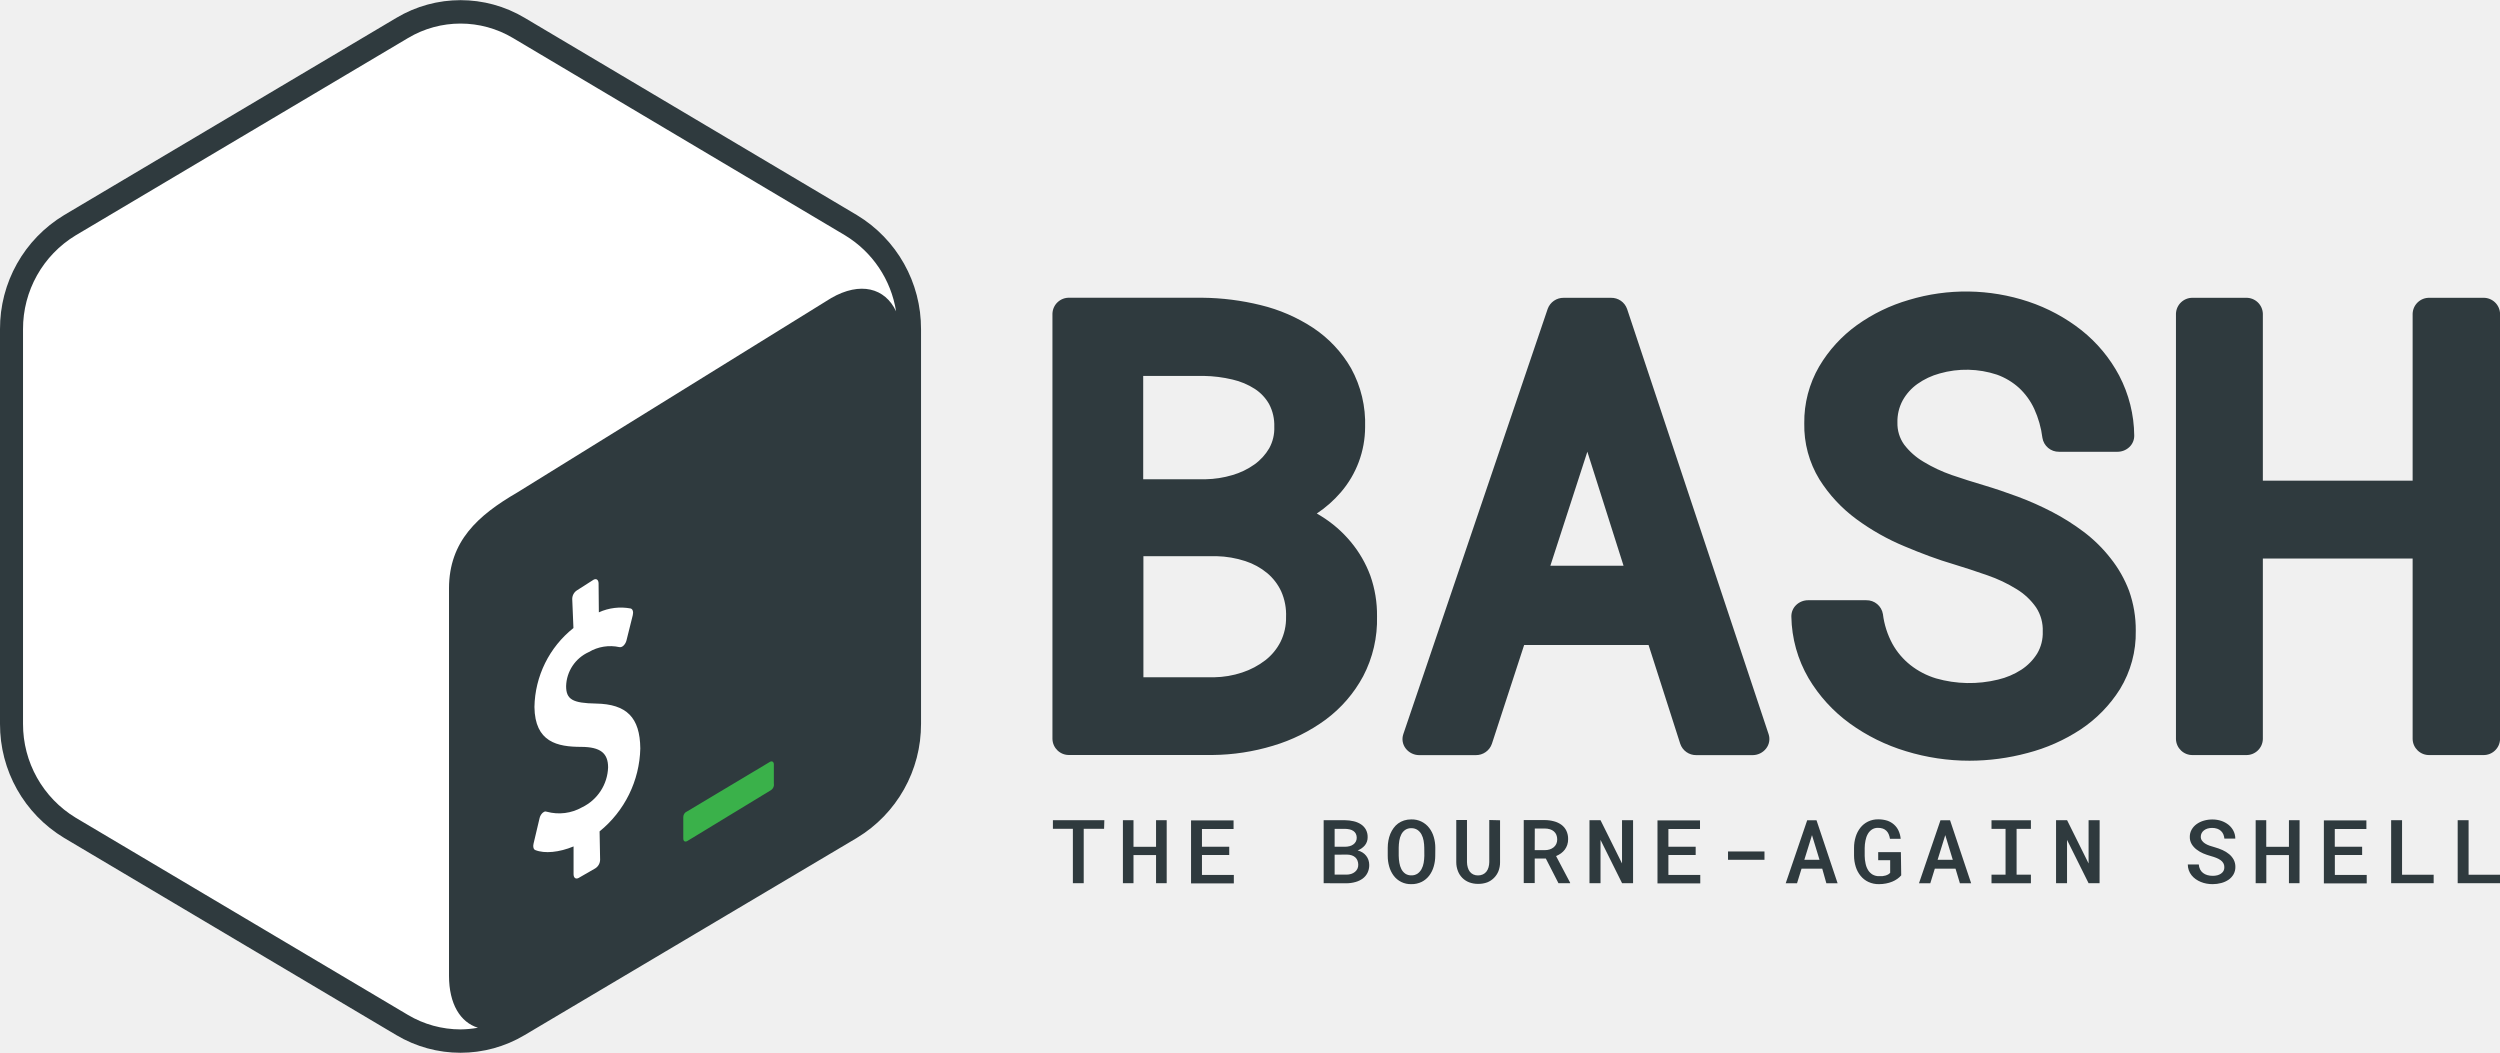
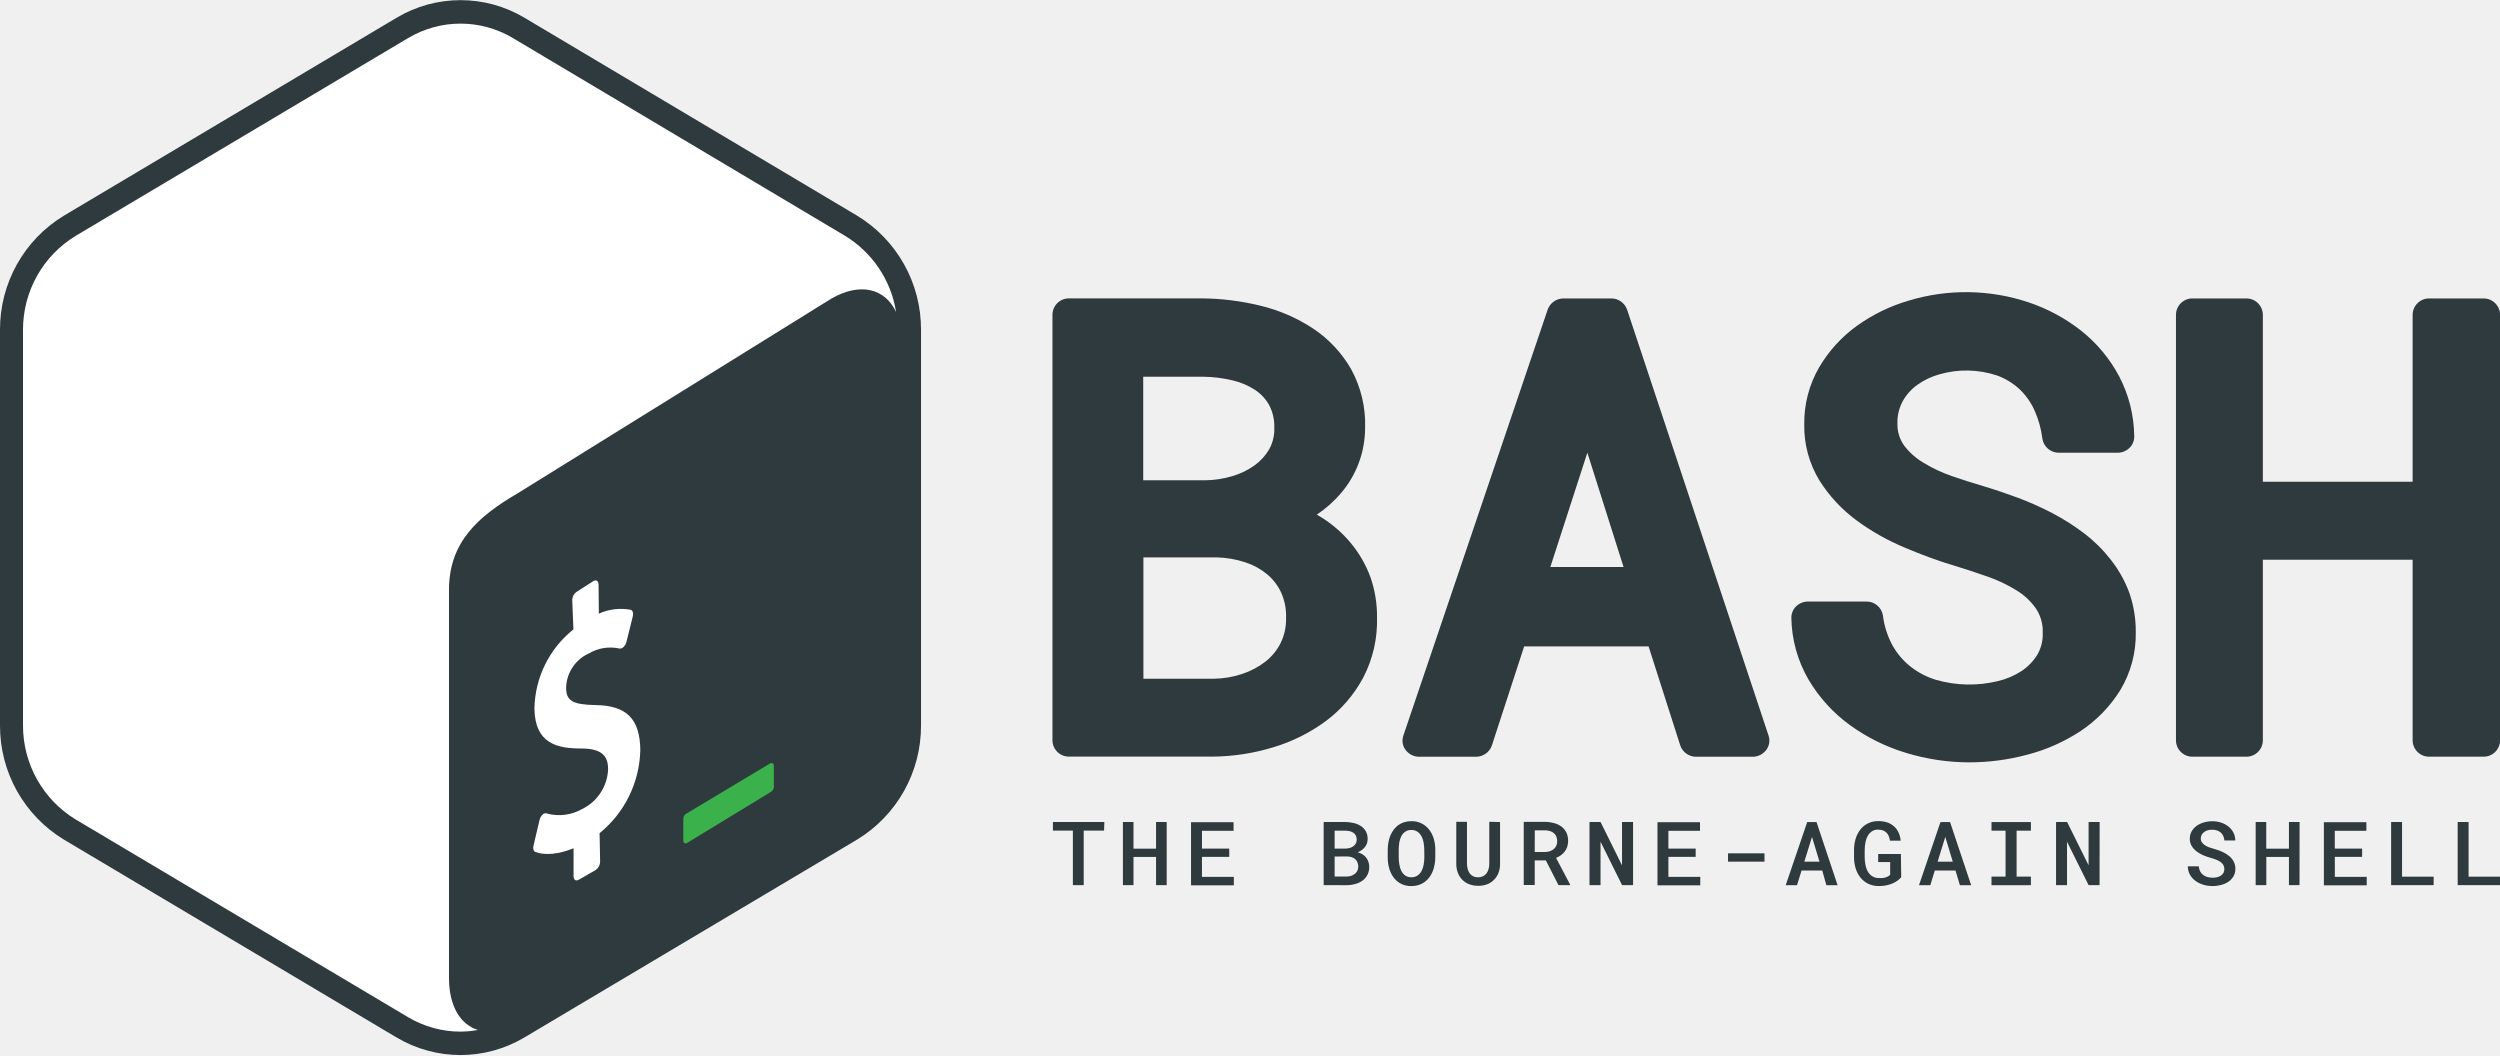
- <svg xmlns="http://www.w3.org/2000/svg" viewBox="0 0 375.72 158.2" width="2500" height="1053">
-   <defs>
-     <style>.cls-1{fill:#fff}.cls-2{fill:#2f3a3e}.cls-3{fill:#3ab14a}</style>
-   </defs>
-   <g id="Layer_2" data-name="Layer 2">
-     <g id="Layer_1-2" data-name="Layer 1">
-       <path class="cls-1" d="M128.79 32.3L78.85 2.65a18.81 18.81 0 0 0-19.27 0L9.63 32.3A19.92 19.92 0 0 0 0 49.46v59.29a19.92 19.92 0 0 0 9.63 17.15l49.94 29.64a18.82 18.82 0 0 0 19.27 0l49.94-29.64a19.92 19.92 0 0 0 9.64-17.16V49.46a19.92 19.92 0 0 0-9.63-17.16z" />
-       <path class="cls-2" d="M128.79 32.3L78.85 2.65a18.81 18.81 0 0 0-19.27 0L9.63 32.3A19.92 19.92 0 0 0 0 49.46v59.29a19.92 19.92 0 0 0 9.63 17.15l49.94 29.64a18.82 18.82 0 0 0 19.27 0l49.94-29.64a19.92 19.92 0 0 0 9.64-17.16V49.46a19.92 19.92 0 0 0-9.63-17.16zM61.32 152.51l-49.94-29.64a16.44 16.44 0 0 1-7.92-14.12V49.46a16.43 16.43 0 0 1 7.92-14.12L61.32 5.69a15.4 15.4 0 0 1 15.78 0L127 35.34a16.33 16.33 0 0 1 7.67 11.42c-1.66-3.53-5.39-4.5-9.74-2L77.72 74c-5.89 3.43-10.23 7.3-10.24 14.4v58.22c0 4.25 1.71 7 4.35 7.81a15.3 15.3 0 0 1-2.62.25 15.47 15.47 0 0 1-7.89-2.17z" />
-       <path class="cls-3" d="M115.7 114.48l-12.44 7.44a.91.91 0 0 0-.57.81V126c0 .4.27.56.6.37l12.63-7.68a1 1 0 0 0 .38-1v-2.87c-.01-.37-.3-.53-.6-.34z" />
-       <path class="cls-1" d="M89.22 87.09c.4-.2.73 0 .74.57L90 92a8 8 0 0 1 4.78-.58c.31.08.44.5.32 1l-.95 3.81a1.64 1.64 0 0 1-.43.76 1 1 0 0 1-.25.18.57.57 0 0 1-.37.06 6.34 6.34 0 0 0-4.61.74 5.79 5.79 0 0 0-3.41 5.13c0 2 1 2.55 4.49 2.61 4.61.08 6.61 2.09 6.66 6.74a16.53 16.53 0 0 1-6.12 12.47l.08 4.26a1.56 1.56 0 0 1-.73 1.3l-2.52 1.45c-.4.2-.73 0-.74-.56v-4.19c-2.16.9-4.35 1.11-5.75.55-.26-.1-.38-.49-.27-.94l.91-3.85a1.61 1.61 0 0 1 .45-.8 1 1 0 0 1 .24-.17.5.5 0 0 1 .41 0 7 7 0 0 0 5.29-.67 6.92 6.92 0 0 0 3.91-6c0-2.16-1.19-3.06-4-3.08-3.63 0-7-.7-7.07-6a15.5 15.5 0 0 1 5.86-11.86L86 90a1.55 1.55 0 0 1 .73-1.32z" />
-       <path class="cls-2" d="M203 81.4a18.21 18.21 0 0 0-4.46-3.87l-.64-.38a17.73 17.73 0 0 0 3.62-3.2 15.08 15.08 0 0 0 3.64-9.77 17.16 17.16 0 0 0-2.11-8.86 18.17 18.17 0 0 0-5.71-6.08 25.05 25.05 0 0 0-7.87-3.41 38 38 0 0 0-8.77-1.11h-20a2.47 2.47 0 0 0-2.53 2.4v63.92a2.47 2.47 0 0 0 2.53 2.4h21.54a32.31 32.31 0 0 0 9.08-1.39 25.71 25.71 0 0 0 7.92-3.93 19.78 19.78 0 0 0 5.63-6.52 18.36 18.36 0 0 0 2.08-9 17.7 17.7 0 0 0-1-6.1 17.32 17.32 0 0 0-2.95-5.1zm-12.25-14.06a7.85 7.85 0 0 1-2.23 2.44 11 11 0 0 1-3.33 1.6 15 15 0 0 1-4 .62h-9.38V56.47h9.11a20 20 0 0 1 4.3.54 10.53 10.53 0 0 1 3.38 1.42 6.62 6.62 0 0 1 2.13 2.27 6.81 6.81 0 0 1 .78 3.41 6.2 6.2 0 0 1-.76 3.23zm-18.91 16.22h11a15.08 15.08 0 0 1 4.32.74 10 10 0 0 1 3.28 1.8 7.94 7.94 0 0 1 2.11 2.75 8.63 8.63 0 0 1 .73 3.85 8.07 8.07 0 0 1-.83 3.73 8.21 8.21 0 0 1-2.27 2.76 11.71 11.71 0 0 1-3.49 1.85 14 14 0 0 1-4.23.72h-10.62zM244.53 46.4a2.51 2.51 0 0 0-2.41-1.67H235a2.52 2.52 0 0 0-2.4 1.66l-21.7 63.92a2.3 2.3 0 0 0 .36 2.15 2.57 2.57 0 0 0 2 1h8.54a2.52 2.52 0 0 0 2.41-1.69l4.85-14.86h18.7l4.76 14.85a2.51 2.51 0 0 0 2.42 1.7h8.49a2.57 2.57 0 0 0 2-1 2.31 2.31 0 0 0 .37-2.15zM244 85h-11l5.56-17.14zM317.19 83.87a21.63 21.63 0 0 0-4-3.94 33.83 33.83 0 0 0-4.74-3 46.11 46.11 0 0 0-5.19-2.31c-1.72-.64-3.47-1.23-5.21-1.75-1.48-.43-3.06-.94-4.71-1.5a22.29 22.29 0 0 1-4.26-2 10.1 10.1 0 0 1-2.92-2.59 5.45 5.45 0 0 1-1-3.28 6.67 6.67 0 0 1 .79-3.35 7.54 7.54 0 0 1 2.21-2.47 10.59 10.59 0 0 1 3.35-1.58 14.62 14.62 0 0 1 8.61.18 10 10 0 0 1 3.33 2 10.12 10.12 0 0 1 2.27 3.14 14.88 14.88 0 0 1 1.23 4.35 2.49 2.49 0 0 0 2.51 2.1h8.77a2.59 2.59 0 0 0 1.8-.72 2.34 2.34 0 0 0 .72-1.73 19.83 19.83 0 0 0-2.26-9 21.76 21.76 0 0 0-5.66-6.81 26.37 26.37 0 0 0-8-4.31 29.68 29.68 0 0 0-17.95-.25 25.72 25.72 0 0 0-7.8 3.78 20.5 20.5 0 0 0-5.68 6.22 16.59 16.59 0 0 0-2.24 8.55 15.56 15.56 0 0 0 2.27 8.41A21.9 21.9 0 0 0 279 78a34.51 34.51 0 0 0 7.23 4.08c2.52 1.06 5 2 7.47 2.72q2.4.73 5 1.64a21.76 21.76 0 0 1 4.35 2.06 9.74 9.74 0 0 1 2.95 2.76 6.16 6.16 0 0 1 1 3.63 6.06 6.06 0 0 1-.84 3.31 7.89 7.89 0 0 1-2.37 2.42 11.11 11.11 0 0 1-3.51 1.49 18.16 18.16 0 0 1-9.31-.18 11.69 11.69 0 0 1-3.85-2 10.69 10.69 0 0 1-2.71-3.19 12.67 12.67 0 0 1-1.43-4.47 2.49 2.49 0 0 0-2.51-2.09h-8.73a2.59 2.59 0 0 0-1.81.73 2.34 2.34 0 0 0-.71 1.74 19 19 0 0 0 2.59 9.26 22.72 22.72 0 0 0 6.18 6.78 28.34 28.34 0 0 0 8.45 4.18 32.55 32.55 0 0 0 9.55 1.43 33.72 33.72 0 0 0 8.72-1.16 26.7 26.7 0 0 0 8-3.55 20.11 20.11 0 0 0 5.91-6.07 16.18 16.18 0 0 0 2.36-8.74 17.51 17.51 0 0 0-1-6 18.1 18.1 0 0 0-2.79-4.91zM373.2 44.73h-8.08a2.47 2.47 0 0 0-2.53 2.4v25.08h-22.51V47.13a2.47 2.47 0 0 0-2.53-2.4h-8a2.47 2.47 0 0 0-2.53 2.4v63.92a2.47 2.47 0 0 0 2.53 2.4h8a2.47 2.47 0 0 0 2.53-2.4V83.91h22.51v27.14a2.47 2.47 0 0 0 2.53 2.4h8.08a2.47 2.47 0 0 0 2.53-2.4V47.13a2.47 2.47 0 0 0-2.53-2.4zM165.93 124.53h-3.06v8.18h-1.63v-8.18h-3v-1.29h7.73zM175.34 132.71h-1.6v-4.23h-3.39v4.23h-1.59v-9.47h1.59v4h3.39v-4h1.6zM184.74 128.47h-4.1v3h4.79v1.27H179v-9.47h6.39v1.29h-4.75v2.67h4.1zM198.93 132.71v-9.47h3.18a6 6 0 0 1 1.34.16 3.35 3.35 0 0 1 1.09.46 2.24 2.24 0 0 1 .74.8 2.29 2.29 0 0 1 .26 1.15 1.87 1.87 0 0 1-.41 1.2 2.6 2.6 0 0 1-1.09.77 2.66 2.66 0 0 1 .74.32 2.07 2.07 0 0 1 .54.49 2.19 2.19 0 0 1 .34.63 2.34 2.34 0 0 1 .12.74 2.59 2.59 0 0 1-.26 1.19 2.43 2.43 0 0 1-.72.86 3.33 3.33 0 0 1-1.09.52 5.09 5.09 0 0 1-1.36.19zm1.65-5.48h1.57a2.71 2.71 0 0 0 .69-.09 1.64 1.64 0 0 0 .55-.26 1.27 1.27 0 0 0 .37-.42 1.19 1.19 0 0 0 .14-.57 1.34 1.34 0 0 0-.13-.61 1.13 1.13 0 0 0-.37-.42 1.65 1.65 0 0 0-.56-.24 3.37 3.37 0 0 0-.7-.08h-1.56zm0 1.19v3h1.79a2.38 2.38 0 0 0 .71-.11 1.74 1.74 0 0 0 .55-.3 1.35 1.35 0 0 0 .37-.46 1.37 1.37 0 0 0 .13-.61 1.66 1.66 0 0 0-.12-.64 1.29 1.29 0 0 0-.33-.48 1.53 1.53 0 0 0-.53-.3 2.31 2.31 0 0 0-.7-.11zM215.7 128.59a5.7 5.7 0 0 1-.23 1.61 4.16 4.16 0 0 1-.67 1.36 3.3 3.3 0 0 1-1.12.94 3.39 3.39 0 0 1-1.58.35 3.19 3.19 0 0 1-2.66-1.29 4.18 4.18 0 0 1-.66-1.36 5.73 5.73 0 0 1-.22-1.61v-1.21a5.92 5.92 0 0 1 .1-1.09 5 5 0 0 1 .29-1 4.25 4.25 0 0 1 .49-.87 3.08 3.08 0 0 1 .68-.69 3.18 3.18 0 0 1 .89-.45 3.52 3.52 0 0 1 1.09-.16 3.27 3.27 0 0 1 2.7 1.29 4.1 4.1 0 0 1 .68 1.36 5.73 5.73 0 0 1 .23 1.61zm-1.65-1.22a6.32 6.32 0 0 0-.1-1.06 3.1 3.1 0 0 0-.32-.94 1.93 1.93 0 0 0-.6-.67 1.61 1.61 0 0 0-.93-.26 1.57 1.57 0 0 0-.92.26 1.85 1.85 0 0 0-.58.67 3.09 3.09 0 0 0-.3.94 7.05 7.05 0 0 0-.09 1.06v1.22a6.84 6.84 0 0 0 .1 1.06 3.22 3.22 0 0 0 .3.94 1.87 1.87 0 0 0 .58.68 1.56 1.56 0 0 0 .92.26 1.6 1.6 0 0 0 .93-.26 2 2 0 0 0 .6-.68 3.08 3.08 0 0 0 .32-.94 6.6 6.6 0 0 0 .1-1.06zM225.44 123.25v6.34a3.64 3.64 0 0 1-.25 1.33 3 3 0 0 1-.67 1 2.94 2.94 0 0 1-1 .66 3.81 3.81 0 0 1-1.37.23 3.67 3.67 0 0 1-1.34-.23 2.91 2.91 0 0 1-1.7-1.69 3.66 3.66 0 0 1-.25-1.34v-6.34h1.61v6.34a2.93 2.93 0 0 0 .12.8 1.88 1.88 0 0 0 .31.63 1.42 1.42 0 0 0 .51.41 1.62 1.62 0 0 0 .71.15 1.71 1.71 0 0 0 .73-.15 1.45 1.45 0 0 0 .53-.41 1.82 1.82 0 0 0 .32-.63 3 3 0 0 0 .12-.8v-6.34zM232.32 129h-1.67v3.69H229v-9.47h3.15a5.43 5.43 0 0 1 1.41.19 3.29 3.29 0 0 1 1.12.53 2.41 2.41 0 0 1 .73.89 2.82 2.82 0 0 1 .26 1.25 2.71 2.71 0 0 1-.13.87 2.52 2.52 0 0 1-.37.71 2.67 2.67 0 0 1-.57.56 3.66 3.66 0 0 1-.74.41l2.11 4v.08h-1.75zm-1.67-1.26h1.51a2.46 2.46 0 0 0 .75-.11 1.81 1.81 0 0 0 .59-.32 1.41 1.41 0 0 0 .39-.5 1.61 1.61 0 0 0 .14-.68 1.78 1.78 0 0 0-.13-.7 1.38 1.38 0 0 0-.37-.51 1.64 1.64 0 0 0-.59-.32 2.81 2.81 0 0 0-.78-.11h-1.5zM245.43 132.71h-1.65l-3.24-6.51v6.51h-1.66v-9.47h1.66l3.23 6.5v-6.5h1.66zM254.84 128.47h-4.1v3h4.79v1.27h-6.43v-9.47h6.39v1.29h-4.75v2.67h4.1zM265.18 129.19h-5.48v-1.25h5.48zM273.86 130.52h-3.11l-.68 2.2h-1.7l3.23-9.47h1.4l3.17 9.47h-1.69zm-2.69-1.33h2.28l-1.13-3.71zM285.73 131.53a3.42 3.42 0 0 1-.59.53 3.93 3.93 0 0 1-.77.42 4.85 4.85 0 0 1-.92.27 5.47 5.47 0 0 1-1.06.1 3.62 3.62 0 0 1-1.59-.33 3.38 3.38 0 0 1-1.17-.91 4.05 4.05 0 0 1-.73-1.36 5.61 5.61 0 0 1-.26-1.68v-1.17a5.54 5.54 0 0 1 .25-1.68 4.15 4.15 0 0 1 .71-1.36 3.31 3.31 0 0 1 1.13-.91 3.37 3.37 0 0 1 1.53-.34 4.42 4.42 0 0 1 1.38.2 3 3 0 0 1 1 .58 2.76 2.76 0 0 1 .69.93 3.73 3.73 0 0 1 .32 1.22h-1.61a2.94 2.94 0 0 0-.19-.69 1.59 1.59 0 0 0-.35-.52 1.47 1.47 0 0 0-.53-.33 2.13 2.13 0 0 0-.74-.11 1.59 1.59 0 0 0-.89.24 2 2 0 0 0-.62.66 3.16 3.16 0 0 0-.36 1 5.69 5.69 0 0 0-.12 1.14v1.18a5.52 5.52 0 0 0 .13 1.13 3 3 0 0 0 .38 1 2 2 0 0 0 .66.66 1.88 1.88 0 0 0 1 .25h.48a3 3 0 0 0 .47-.09 2.13 2.13 0 0 0 .41-.17 1 1 0 0 0 .3-.25v-1.89h-1.8v-1.21h3.41zM293.89 130.52h-3.11l-.68 2.2h-1.7l3.23-9.47h1.44l3.17 9.47h-1.69zm-2.69-1.33h2.28l-1.13-3.71zM299.3 123.25h5.92v1.29h-2.15v6.89h2.15v1.29h-5.92v-1.29h2.11v-6.89h-2.11zM315.54 132.71h-1.65l-3.24-6.51v6.51H309v-9.47h1.66l3.23 6.5v-6.5h1.66zM334.29 130.28a1.17 1.17 0 0 0-.15-.59 1.46 1.46 0 0 0-.42-.45 2.89 2.89 0 0 0-.64-.34q-.37-.15-.81-.27a9.52 9.52 0 0 1-1.16-.4 4.54 4.54 0 0 1-1-.59 2.91 2.91 0 0 1-.73-.81 2.06 2.06 0 0 1-.28-1.08 2.17 2.17 0 0 1 .28-1.1 2.61 2.61 0 0 1 .74-.82 3.52 3.52 0 0 1 1.08-.52 4.55 4.55 0 0 1 1.29-.18 4.21 4.21 0 0 1 1.34.21 3.51 3.51 0 0 1 1.09.59 2.84 2.84 0 0 1 .74.91 2.59 2.59 0 0 1 .28 1.17h-1.64a2.17 2.17 0 0 0-.16-.65 1.49 1.49 0 0 0-.36-.51 1.57 1.57 0 0 0-.56-.33 2.26 2.26 0 0 0-.76-.12 2.47 2.47 0 0 0-.68.09 1.62 1.62 0 0 0-.54.27 1.27 1.27 0 0 0-.36.42 1.19 1.19 0 0 0-.13.56 1 1 0 0 0 .18.57 1.65 1.65 0 0 0 .46.43 3.22 3.22 0 0 0 .66.32q.37.13.78.24a8.54 8.54 0 0 1 1.19.43 4.31 4.31 0 0 1 1 .62 2.81 2.81 0 0 1 .68.83 2.27 2.27 0 0 1 .25 1.09 2.17 2.17 0 0 1-.28 1.11 2.5 2.5 0 0 1-.75.81 3.52 3.52 0 0 1-1.09.49 5 5 0 0 1-1.3.17 4.9 4.9 0 0 1-.91-.08 4.28 4.28 0 0 1-.86-.25 3.82 3.82 0 0 1-.77-.42 3.05 3.05 0 0 1-.62-.58 2.6 2.6 0 0 1-.57-1.63h1.65a2 2 0 0 0 .2.75 1.55 1.55 0 0 0 .44.53 1.91 1.91 0 0 0 .64.32 2.88 2.88 0 0 0 .81.11 2.76 2.76 0 0 0 .69-.08 1.76 1.76 0 0 0 .56-.25 1.24 1.24 0 0 0 .38-.41 1.11 1.11 0 0 0 .12-.58zM345.59 132.71H344v-4.23h-3.4v4.23H339v-9.47h1.59v4H344v-4h1.6zM355 128.47h-4.1v3h4.79v1.27h-6.44v-9.47h6.39v1.29h-4.75v2.67H355zM361 131.44h4.75v1.27h-6.39v-9.47H361zM371 131.44h4.75v1.27h-6.39v-9.47H371z" />
-     </g>
+ <svg xmlns="http://www.w3.org/2000/svg" width="400px" height="px" viewBox="0 0 398 168" version="1.1">
+   <g id="surface1">
+     <path style=" stroke:none;fill-rule:nonzero;fill:rgb(100%,100%,100%);fill-opacity:1;" d="M 136.426 34.316 L 83.527 2.84 C 77.238 -0.918 69.402 -0.918 63.113 2.84 L 10.199 34.316 C 3.836 38.164 -0.039 45.086 0 52.535 L 0 115.477 C -0.035 122.922 3.84 129.836 10.199 133.684 L 63.102 165.148 C 69.391 168.902 77.227 168.902 83.516 165.148 L 136.418 133.684 C 142.785 129.836 146.664 122.918 146.629 115.465 L 146.629 52.535 C 146.668 45.086 142.793 38.164 136.426 34.316 Z M 136.426 34.316 " />
+     <path style=" stroke:none;fill-rule:nonzero;fill:rgb(18.431%,22.745%,24.314%);fill-opacity:1;" d="M 136.426 34.316 L 83.527 2.84 C 77.238 -0.918 69.402 -0.918 63.113 2.84 L 10.199 34.316 C 3.836 38.164 -0.039 45.086 0 52.535 L 0 115.477 C -0.035 122.922 3.84 129.836 10.199 133.684 L 63.102 165.148 C 69.391 168.902 77.227 168.902 83.516 165.148 L 136.418 133.684 C 142.785 129.836 146.664 122.918 146.629 115.465 L 146.629 52.535 C 146.668 45.086 142.793 38.164 136.426 34.316 Z M 64.957 161.93 L 12.055 130.465 C 6.828 127.293 3.645 121.602 3.664 115.477 L 3.664 52.535 C 3.641 46.406 6.824 40.719 12.055 37.543 L 64.957 6.07 C 70.105 2.992 76.523 2.992 81.672 6.07 L 134.531 37.543 C 138.887 40.191 141.859 44.625 142.656 49.668 C 140.898 45.922 136.945 44.891 132.34 47.547 L 82.328 78.586 C 76.09 82.227 71.492 86.336 71.48 93.871 L 71.48 155.68 C 71.48 160.191 73.293 163.109 76.09 163.969 C 75.172 164.137 74.246 164.227 73.312 164.234 C 70.371 164.234 67.484 163.438 64.957 161.93 Z M 64.957 161.93 " />
+     <path style=" stroke:none;fill-rule:nonzero;fill:rgb(22.745%,69.412%,29.02%);fill-opacity:1;" d="M 122.562 121.559 L 109.383 129.457 C 109.031 129.598 108.793 129.938 108.781 130.316 L 108.781 133.789 C 108.781 134.215 109.066 134.383 109.414 134.18 L 122.793 126.027 C 123.121 125.781 123.277 125.367 123.195 124.965 L 123.195 121.922 C 123.188 121.527 122.879 121.355 122.562 121.559 Z M 122.562 121.559 " />
+     <path style=" stroke:none;fill-rule:nonzero;fill:rgb(100%,100%,100%);fill-opacity:1;" d="M 94.512 92.48 C 94.934 92.27 95.285 92.48 95.293 93.086 L 95.336 97.695 C 96.922 96.973 98.691 96.758 100.402 97.078 C 100.73 97.164 100.867 97.609 100.738 98.141 L 99.734 102.184 C 99.656 102.492 99.5 102.77 99.277 102.992 C 99.199 103.07 99.109 103.133 99.012 103.184 C 98.895 103.246 98.754 103.27 98.621 103.246 C 96.953 102.875 95.207 103.156 93.738 104.031 C 91.59 105 90.188 107.117 90.125 109.477 C 90.125 111.602 91.184 112.184 94.883 112.25 C 99.766 112.332 101.883 114.469 101.938 119.402 C 101.82 124.559 99.449 129.398 95.453 132.641 L 95.539 137.164 C 95.531 137.727 95.238 138.246 94.766 138.543 L 92.094 140.082 C 91.672 140.297 91.32 140.082 91.312 139.488 L 91.312 135.043 C 89.023 135.996 86.703 136.219 85.219 135.625 C 84.945 135.52 84.816 135.105 84.934 134.629 L 85.898 130.539 C 85.973 130.215 86.137 129.922 86.375 129.691 C 86.449 129.617 86.535 129.559 86.629 129.512 C 86.77 129.449 86.926 129.449 87.062 129.512 C 88.953 130.023 90.965 129.77 92.668 128.801 C 95.121 127.613 96.719 125.16 96.809 122.43 C 96.809 120.137 95.547 119.18 92.57 119.16 C 88.727 119.16 85.156 118.418 85.082 112.789 C 85.172 107.875 87.449 103.258 91.289 100.199 L 91.102 95.57 C 91.098 95 91.391 94.473 91.871 94.172 Z M 94.512 92.48 " />
+     <path style=" stroke:none;fill-rule:nonzero;fill:rgb(18.431%,22.745%,24.314%);fill-opacity:1;" d="M 215.039 86.441 C 213.695 84.824 212.102 83.438 210.312 82.332 L 209.637 81.93 C 211.062 80.977 212.352 79.836 213.469 78.531 C 215.945 75.645 217.312 71.969 217.324 68.16 C 217.441 64.883 216.668 61.633 215.09 58.754 C 213.602 56.164 211.531 53.953 209.043 52.301 C 206.492 50.621 203.672 49.398 200.707 48.68 C 197.664 47.926 194.547 47.531 191.414 47.504 L 170.23 47.504 C 168.789 47.469 167.59 48.605 167.551 50.051 L 167.551 117.906 C 167.59 119.352 168.789 120.492 170.23 120.453 L 193.047 120.453 C 196.309 120.426 199.547 119.93 202.664 118.98 C 205.68 118.086 208.52 116.672 211.055 114.809 C 213.527 112.969 215.562 110.605 217.02 107.887 C 218.555 104.941 219.312 101.652 219.223 98.332 C 219.25 96.129 218.891 93.934 218.164 91.855 C 217.438 89.887 216.379 88.055 215.039 86.441 Z M 202.062 71.516 C 201.465 72.539 200.66 73.422 199.699 74.105 C 198.629 74.867 197.434 75.441 196.172 75.805 C 194.797 76.215 193.371 76.438 191.934 76.461 L 182 76.461 L 182 59.977 L 191.648 59.977 C 193.184 60 194.711 60.195 196.203 60.551 C 197.477 60.84 198.688 61.348 199.785 62.059 C 200.715 62.668 201.488 63.496 202.039 64.465 C 202.625 65.582 202.91 66.828 202.867 68.086 C 202.914 69.281 202.637 70.469 202.062 71.516 Z M 182.031 88.734 L 193.684 88.734 C 195.238 88.773 196.781 89.035 198.258 89.52 C 199.527 89.934 200.707 90.582 201.734 91.43 C 202.684 92.227 203.445 93.223 203.969 94.352 C 204.535 95.637 204.801 97.035 204.742 98.438 C 204.77 99.809 204.469 101.168 203.863 102.398 C 203.285 103.539 202.465 104.539 201.457 105.328 C 200.344 106.188 199.094 106.852 197.762 107.293 C 196.316 107.773 194.805 108.031 193.281 108.055 L 182.031 108.055 Z M 259.031 49.285 C 258.648 48.207 257.621 47.492 256.477 47.512 L 248.934 47.512 C 247.801 47.5 246.781 48.207 246.395 49.277 L 223.406 117.133 C 223.145 117.91 223.285 118.766 223.789 119.414 C 224.297 120.074 225.074 120.465 225.906 120.477 L 234.953 120.477 C 236.102 120.488 237.129 119.77 237.504 118.684 L 242.645 102.906 L 262.453 102.906 L 267.496 118.672 C 267.867 119.766 268.902 120.496 270.059 120.477 L 279.051 120.477 C 279.883 120.465 280.664 120.074 281.168 119.414 C 281.672 118.766 281.82 117.91 281.562 117.133 Z M 258.469 90.262 L 246.816 90.262 L 252.707 72.066 Z M 336 89.062 C 334.773 87.492 333.352 86.086 331.762 84.883 C 330.18 83.684 328.5 82.617 326.742 81.695 C 324.961 80.766 323.125 79.949 321.242 79.242 C 319.422 78.566 317.566 77.938 315.723 77.387 C 314.156 76.93 312.484 76.387 310.734 75.793 C 309.16 75.246 307.648 74.535 306.223 73.672 C 305.023 72.965 303.973 72.031 303.129 70.922 C 302.41 69.906 302.039 68.684 302.07 67.438 C 302.035 66.199 302.32 64.973 302.906 63.883 C 303.484 62.844 304.281 61.949 305.246 61.262 C 306.324 60.496 307.523 59.93 308.797 59.582 C 311.785 58.727 314.965 58.793 317.918 59.773 C 319.219 60.246 320.418 60.965 321.445 61.898 C 322.453 62.844 323.27 63.977 323.848 65.23 C 324.516 66.695 324.953 68.254 325.152 69.848 C 325.359 71.152 326.492 72.105 327.812 72.078 L 337.102 72.078 C 337.812 72.082 338.496 71.805 339.008 71.312 C 339.508 70.836 339.781 70.168 339.77 69.477 C 339.738 66.148 338.918 62.875 337.375 59.922 C 335.895 57.129 333.852 54.668 331.379 52.695 C 328.84 50.688 325.973 49.141 322.906 48.117 C 316.746 46.066 310.105 45.973 303.891 47.852 C 300.93 48.711 298.137 50.07 295.629 51.867 C 293.188 53.625 291.141 55.875 289.613 58.469 C 288.016 61.223 287.195 64.359 287.238 67.547 C 287.176 70.691 288.012 73.789 289.645 76.473 C 291.195 78.945 293.195 81.102 295.543 82.832 C 297.914 84.578 300.484 86.035 303.203 87.164 C 305.871 88.289 308.5 89.285 311.117 90.051 C 312.812 90.566 314.578 91.148 316.414 91.793 C 318.023 92.348 319.57 93.082 321.02 93.98 C 322.254 94.727 323.32 95.723 324.145 96.91 C 324.891 98.051 325.262 99.398 325.203 100.762 C 325.25 101.996 324.941 103.215 324.316 104.277 C 323.672 105.305 322.816 106.18 321.805 106.844 C 320.664 107.582 319.406 108.117 318.086 108.426 C 314.84 109.223 311.438 109.156 308.223 108.234 C 306.746 107.789 305.363 107.07 304.145 106.113 C 302.977 105.184 302 104.035 301.273 102.727 C 300.48 101.254 299.965 99.645 299.762 97.98 C 299.551 96.68 298.414 95.734 297.102 95.762 L 287.855 95.762 C 287.137 95.762 286.449 96.039 285.938 96.539 C 285.441 97.02 285.168 97.691 285.184 98.383 C 285.242 101.844 286.188 105.227 287.93 108.215 C 289.598 111.035 291.828 113.484 294.477 115.414 C 297.191 117.383 300.215 118.883 303.426 119.852 C 306.703 120.855 310.113 121.367 313.543 121.367 C 316.66 121.363 319.766 120.949 322.777 120.137 C 325.793 119.355 328.656 118.082 331.254 116.367 C 333.773 114.691 335.906 112.492 337.516 109.926 C 339.211 107.133 340.078 103.914 340.016 100.645 C 340.035 98.477 339.676 96.32 338.953 94.277 C 338.246 92.395 337.25 90.637 336 89.062 Z M 395.332 47.512 L 386.77 47.512 C 385.332 47.477 384.133 48.617 384.09 50.062 L 384.09 76.688 L 360.246 76.688 L 360.246 50.062 C 360.207 48.617 359.008 47.477 357.566 47.512 L 349.094 47.512 C 347.652 47.477 346.453 48.617 346.414 50.062 L 346.414 117.918 C 346.453 119.363 347.652 120.5 349.094 120.465 L 357.566 120.465 C 359.008 120.5 360.207 119.363 360.246 117.918 L 360.246 89.105 L 384.09 89.105 L 384.09 117.918 C 384.133 119.363 385.332 120.5 386.77 120.465 L 395.332 120.465 C 396.773 120.5 397.969 119.363 398.012 117.918 L 398.012 50.062 C 397.969 48.617 396.773 47.477 395.332 47.512 Z M 175.77 132.227 L 172.527 132.227 L 172.527 140.91 L 170.801 140.91 L 170.801 132.227 L 167.625 132.227 L 167.625 130.859 L 175.812 130.859 Z M 185.738 140.91 L 184.043 140.91 L 184.043 136.422 L 180.453 136.422 L 180.453 140.91 L 178.766 140.91 L 178.766 130.859 L 180.453 130.859 L 180.453 135.105 L 184.043 135.105 L 184.043 130.859 L 185.738 130.859 Z M 195.695 136.41 L 191.352 136.41 L 191.352 139.594 L 196.426 139.594 L 196.426 140.945 L 189.613 140.945 L 189.613 130.891 L 196.383 130.891 L 196.383 132.262 L 191.352 132.262 L 191.352 135.094 L 195.695 135.094 Z M 210.727 140.91 L 210.727 130.859 L 214.094 130.859 C 214.574 130.863 215.051 130.918 215.516 131.027 C 215.926 131.121 216.316 131.285 216.668 131.516 C 216.996 131.73 217.266 132.023 217.453 132.367 C 217.648 132.742 217.746 133.164 217.727 133.586 C 217.734 134.051 217.582 134.5 217.293 134.859 C 216.988 135.23 216.59 135.512 216.141 135.68 C 216.418 135.75 216.68 135.867 216.922 136.02 C 217.145 136.156 217.336 136.332 217.496 136.539 C 217.652 136.738 217.773 136.965 217.855 137.207 C 217.941 137.461 217.984 137.727 217.984 137.992 C 217.992 138.43 217.898 138.863 217.707 139.254 C 217.527 139.617 217.266 139.93 216.945 140.168 C 216.598 140.422 216.207 140.609 215.789 140.723 C 215.32 140.852 214.836 140.922 214.348 140.922 Z M 212.473 135.094 L 214.137 135.094 C 214.383 135.094 214.629 135.062 214.867 135 C 215.078 134.945 215.277 134.852 215.449 134.723 C 215.613 134.605 215.746 134.453 215.844 134.277 C 215.941 134.09 215.992 133.883 215.992 133.672 C 215.996 133.449 215.949 133.227 215.852 133.023 C 215.762 132.844 215.629 132.691 215.461 132.578 C 215.281 132.457 215.082 132.371 214.867 132.324 C 214.625 132.27 214.375 132.242 214.125 132.238 L 212.473 132.238 Z M 212.473 136.359 L 212.473 139.543 L 214.371 139.543 C 214.625 139.543 214.879 139.504 215.121 139.426 C 215.336 139.355 215.531 139.246 215.707 139.105 C 215.871 138.977 216.004 138.809 216.098 138.617 C 216.191 138.418 216.238 138.195 216.234 137.973 C 216.238 137.738 216.195 137.508 216.109 137.293 C 216.031 137.098 215.91 136.922 215.758 136.781 C 215.594 136.641 215.402 136.531 215.195 136.465 C 214.957 136.387 214.707 136.348 214.457 136.348 Z M 228.492 136.539 C 228.492 137.117 228.41 137.691 228.246 138.246 C 228.102 138.77 227.859 139.258 227.539 139.691 C 227.223 140.109 226.816 140.449 226.352 140.688 C 225.832 140.945 225.258 141.074 224.676 141.059 C 223.57 141.094 222.52 140.582 221.859 139.691 C 221.543 139.258 221.305 138.766 221.16 138.246 C 221.004 137.691 220.922 137.117 220.926 136.539 L 220.926 135.254 C 220.926 134.867 220.961 134.477 221.035 134.098 C 221.098 133.734 221.203 133.379 221.34 133.035 C 221.477 132.707 221.652 132.398 221.859 132.109 C 222.059 131.832 222.305 131.582 222.578 131.379 C 222.867 131.172 223.184 131.008 223.523 130.902 C 223.895 130.785 224.285 130.727 224.676 130.73 C 225.797 130.699 226.859 131.207 227.539 132.102 C 227.867 132.531 228.109 133.023 228.258 133.543 C 228.418 134.098 228.5 134.676 228.5 135.254 Z M 226.742 135.242 C 226.738 134.867 226.703 134.488 226.637 134.117 C 226.578 133.77 226.465 133.434 226.297 133.121 C 226.145 132.836 225.926 132.594 225.664 132.41 C 225.371 132.219 225.027 132.121 224.676 132.133 C 224.332 132.121 223.992 132.219 223.703 132.41 C 223.445 132.594 223.234 132.836 223.09 133.121 C 222.93 133.434 222.824 133.77 222.77 134.117 C 222.711 134.488 222.68 134.867 222.676 135.242 L 222.676 136.539 C 222.68 136.914 222.719 137.293 222.781 137.664 C 222.836 138.012 222.941 138.348 223.098 138.66 C 223.242 138.949 223.453 139.195 223.715 139.383 C 224 139.574 224.344 139.672 224.688 139.66 C 225.035 139.672 225.383 139.574 225.672 139.383 C 225.938 139.195 226.156 138.949 226.309 138.66 C 226.477 138.348 226.59 138.012 226.648 137.664 C 226.715 137.293 226.75 136.914 226.754 136.539 Z M 238.809 130.871 L 238.809 137.602 C 238.809 138.082 238.719 138.562 238.543 139.012 C 238.383 139.41 238.141 139.77 237.832 140.074 C 237.531 140.379 237.172 140.617 236.773 140.773 C 236.309 140.945 235.816 141.027 235.324 141.02 C 234.84 141.027 234.359 140.941 233.902 140.773 C 233.074 140.461 232.418 139.809 232.102 138.98 C 231.926 138.527 231.836 138.043 231.84 137.559 L 231.84 130.828 L 233.543 130.828 L 233.543 137.559 C 233.547 137.844 233.59 138.129 233.672 138.406 C 233.738 138.648 233.848 138.875 234 139.074 C 234.145 139.262 234.328 139.41 234.539 139.512 C 234.773 139.621 235.031 139.676 235.293 139.668 C 235.559 139.676 235.82 139.621 236.066 139.512 C 236.285 139.41 236.477 139.262 236.625 139.074 C 236.781 138.875 236.898 138.648 236.965 138.406 C 237.047 138.129 237.09 137.844 237.094 137.559 L 237.094 130.828 Z M 246.098 136.973 L 244.328 136.973 L 244.328 140.891 L 242.578 140.891 L 242.578 130.836 L 245.918 130.836 C 246.422 130.84 246.922 130.906 247.41 131.039 C 247.836 131.148 248.238 131.34 248.598 131.602 C 248.926 131.848 249.191 132.172 249.371 132.547 C 249.562 132.961 249.656 133.414 249.645 133.875 C 249.648 134.188 249.602 134.5 249.508 134.797 C 249.418 135.066 249.285 135.32 249.117 135.551 C 248.945 135.777 248.742 135.98 248.512 136.145 C 248.27 136.32 248.004 136.465 247.727 136.582 L 249.965 140.828 L 249.965 140.91 L 248.109 140.91 Z M 244.328 135.637 L 245.926 135.637 C 246.195 135.637 246.465 135.598 246.723 135.52 C 246.949 135.445 247.16 135.332 247.348 135.18 C 247.523 135.035 247.664 134.855 247.758 134.648 C 247.859 134.422 247.91 134.176 247.906 133.926 C 247.914 133.672 247.867 133.418 247.77 133.184 C 247.684 132.977 247.547 132.789 247.379 132.641 C 247.195 132.488 246.984 132.371 246.754 132.301 C 246.484 132.227 246.207 132.184 245.926 132.184 L 244.34 132.184 Z M 259.984 140.91 L 258.234 140.91 L 254.805 134 L 254.805 140.91 L 253.047 140.91 L 253.047 130.859 L 254.805 130.859 L 258.227 137.758 L 258.227 130.859 L 259.984 130.859 Z M 269.953 136.41 L 265.609 136.41 L 265.609 139.594 L 270.684 139.594 L 270.684 140.945 L 263.871 140.945 L 263.871 130.891 L 270.641 130.891 L 270.641 132.262 L 265.609 132.262 L 265.609 135.094 L 269.953 135.094 Z M 280.906 137.176 L 275.102 137.176 L 275.102 135.848 L 280.906 135.848 Z M 290.102 138.586 L 286.805 138.586 L 286.086 140.922 L 284.285 140.922 L 287.707 130.871 L 289.188 130.871 L 292.547 140.922 L 290.758 140.922 Z M 287.25 137.176 L 289.664 137.176 L 288.469 133.238 Z M 302.672 139.66 C 302.488 139.871 302.277 140.059 302.047 140.223 C 301.793 140.402 301.52 140.551 301.234 140.668 C 300.918 140.797 300.594 140.891 300.258 140.953 C 299.887 141.027 299.512 141.062 299.137 141.059 C 298.555 141.074 297.98 140.953 297.453 140.711 C 296.973 140.484 296.547 140.152 296.211 139.742 C 295.863 139.316 295.602 138.828 295.438 138.301 C 295.258 137.723 295.164 137.121 295.164 136.516 L 295.164 135.273 C 295.16 134.672 295.25 134.07 295.43 133.492 C 295.586 132.969 295.844 132.477 296.18 132.047 C 296.504 131.641 296.91 131.312 297.379 131.082 C 297.883 130.836 298.438 130.711 298.996 130.719 C 299.492 130.715 299.988 130.785 300.461 130.934 C 300.848 131.066 301.211 131.277 301.52 131.547 C 301.828 131.82 302.078 132.16 302.25 132.535 C 302.434 132.945 302.551 133.383 302.59 133.832 L 300.883 133.832 C 300.848 133.578 300.777 133.332 300.684 133.098 C 300.598 132.891 300.469 132.703 300.312 132.547 C 300.152 132.391 299.961 132.27 299.75 132.195 C 299.496 132.109 299.23 132.07 298.965 132.078 C 298.633 132.07 298.305 132.156 298.023 132.336 C 297.754 132.516 297.527 132.754 297.367 133.035 C 297.18 133.363 297.051 133.723 296.984 134.098 C 296.902 134.496 296.859 134.898 296.859 135.305 L 296.859 136.559 C 296.863 136.961 296.91 137.363 296.996 137.758 C 297.066 138.133 297.203 138.492 297.398 138.82 C 297.574 139.105 297.812 139.348 298.098 139.52 C 298.418 139.707 298.785 139.797 299.156 139.785 L 299.664 139.785 C 299.832 139.77 300 139.734 300.164 139.691 C 300.312 139.645 300.461 139.586 300.598 139.512 C 300.719 139.445 300.828 139.355 300.914 139.246 L 300.914 137.238 L 299.008 137.238 L 299.008 135.953 L 302.621 135.953 Z M 311.316 138.586 L 308.023 138.586 L 307.305 140.922 L 305.504 140.922 L 308.922 130.871 L 310.449 130.871 L 313.809 140.922 L 312.016 140.922 Z M 308.469 137.176 L 310.883 137.176 L 309.688 133.238 Z M 317.047 130.871 L 323.32 130.871 L 323.32 132.238 L 321.043 132.238 L 321.043 139.555 L 323.32 139.555 L 323.32 140.922 L 317.047 140.922 L 317.047 139.555 L 319.285 139.555 L 319.285 132.238 L 317.047 132.238 Z M 334.25 140.91 L 332.504 140.91 L 329.07 134 L 329.07 140.91 L 327.324 140.91 L 327.324 130.859 L 329.082 130.859 L 332.504 137.758 L 332.504 130.859 L 334.262 130.859 Z M 354.113 138.332 C 354.117 138.113 354.062 137.898 353.953 137.707 C 353.84 137.516 353.691 137.355 353.508 137.227 C 353.301 137.078 353.07 136.957 352.832 136.867 C 352.57 136.762 352.285 136.664 351.973 136.582 C 351.555 136.465 351.145 136.324 350.746 136.156 C 350.367 135.992 350.012 135.781 349.684 135.531 C 349.375 135.293 349.113 135.004 348.91 134.668 C 348.711 134.32 348.605 133.926 348.617 133.523 C 348.609 133.113 348.711 132.711 348.91 132.355 C 349.109 132.012 349.375 131.715 349.695 131.484 C 350.043 131.238 350.43 131.051 350.84 130.934 C 351.285 130.805 351.746 130.738 352.207 130.742 C 352.688 130.738 353.168 130.812 353.625 130.965 C 354.043 131.102 354.438 131.316 354.781 131.59 C 355.105 131.855 355.375 132.184 355.566 132.559 C 355.758 132.941 355.859 133.367 355.859 133.801 L 354.125 133.801 C 354.102 133.562 354.047 133.328 353.953 133.109 C 353.867 132.902 353.738 132.719 353.574 132.566 C 353.402 132.41 353.199 132.293 352.98 132.219 C 352.719 132.129 352.449 132.086 352.176 132.09 C 351.93 132.09 351.688 132.121 351.453 132.184 C 351.246 132.246 351.055 132.34 350.883 132.473 C 350.723 132.59 350.594 132.742 350.5 132.918 C 350.406 133.102 350.359 133.305 350.363 133.512 C 350.363 133.73 350.43 133.941 350.555 134.117 C 350.688 134.301 350.852 134.453 351.043 134.574 C 351.262 134.715 351.496 134.828 351.742 134.914 C 352 135.004 352.277 135.09 352.566 135.168 C 352.996 135.289 353.418 135.441 353.828 135.625 C 354.207 135.797 354.566 136.016 354.887 136.285 C 355.18 136.527 355.426 136.828 355.605 137.164 C 355.789 137.523 355.883 137.918 355.871 138.32 C 355.879 138.734 355.777 139.141 355.574 139.5 C 355.379 139.844 355.105 140.137 354.781 140.359 C 354.43 140.598 354.039 140.773 353.625 140.879 C 353.176 141 352.715 141.062 352.25 141.059 C 351.926 141.062 351.602 141.035 351.285 140.977 C 350.973 140.918 350.668 140.832 350.375 140.711 C 350.086 140.594 349.812 140.445 349.559 140.266 C 349.312 140.09 349.09 139.883 348.902 139.648 C 348.508 139.156 348.297 138.547 348.297 137.918 L 350.047 137.918 C 350.062 138.195 350.137 138.465 350.258 138.715 C 350.367 138.934 350.527 139.125 350.723 139.277 C 350.926 139.434 351.156 139.547 351.402 139.617 C 351.68 139.695 351.969 139.734 352.258 139.734 C 352.504 139.734 352.75 139.707 352.992 139.648 C 353.203 139.594 353.402 139.504 353.582 139.383 C 353.75 139.27 353.887 139.121 353.984 138.949 C 354.082 138.758 354.129 138.547 354.113 138.332 Z M 366.082 140.91 L 364.398 140.91 L 364.398 136.422 L 360.797 136.422 L 360.797 140.91 L 359.102 140.91 L 359.102 130.859 L 360.785 130.859 L 360.785 135.105 L 364.398 135.105 L 364.398 130.859 L 366.094 130.859 Z M 376.051 136.41 L 371.707 136.41 L 371.707 139.594 L 376.781 139.594 L 376.781 140.945 L 369.961 140.945 L 369.961 130.891 L 376.73 130.891 L 376.73 132.262 L 371.699 132.262 L 371.699 135.094 L 376.051 135.094 Z M 382.406 139.562 L 387.438 139.562 L 387.438 140.91 L 380.668 140.91 L 380.668 130.859 L 382.406 130.859 Z M 393 139.562 L 398.031 139.562 L 398.031 140.91 L 391.262 140.91 L 391.262 130.859 L 393 130.859 Z M 393 139.562 " />
  </g>
</svg>
